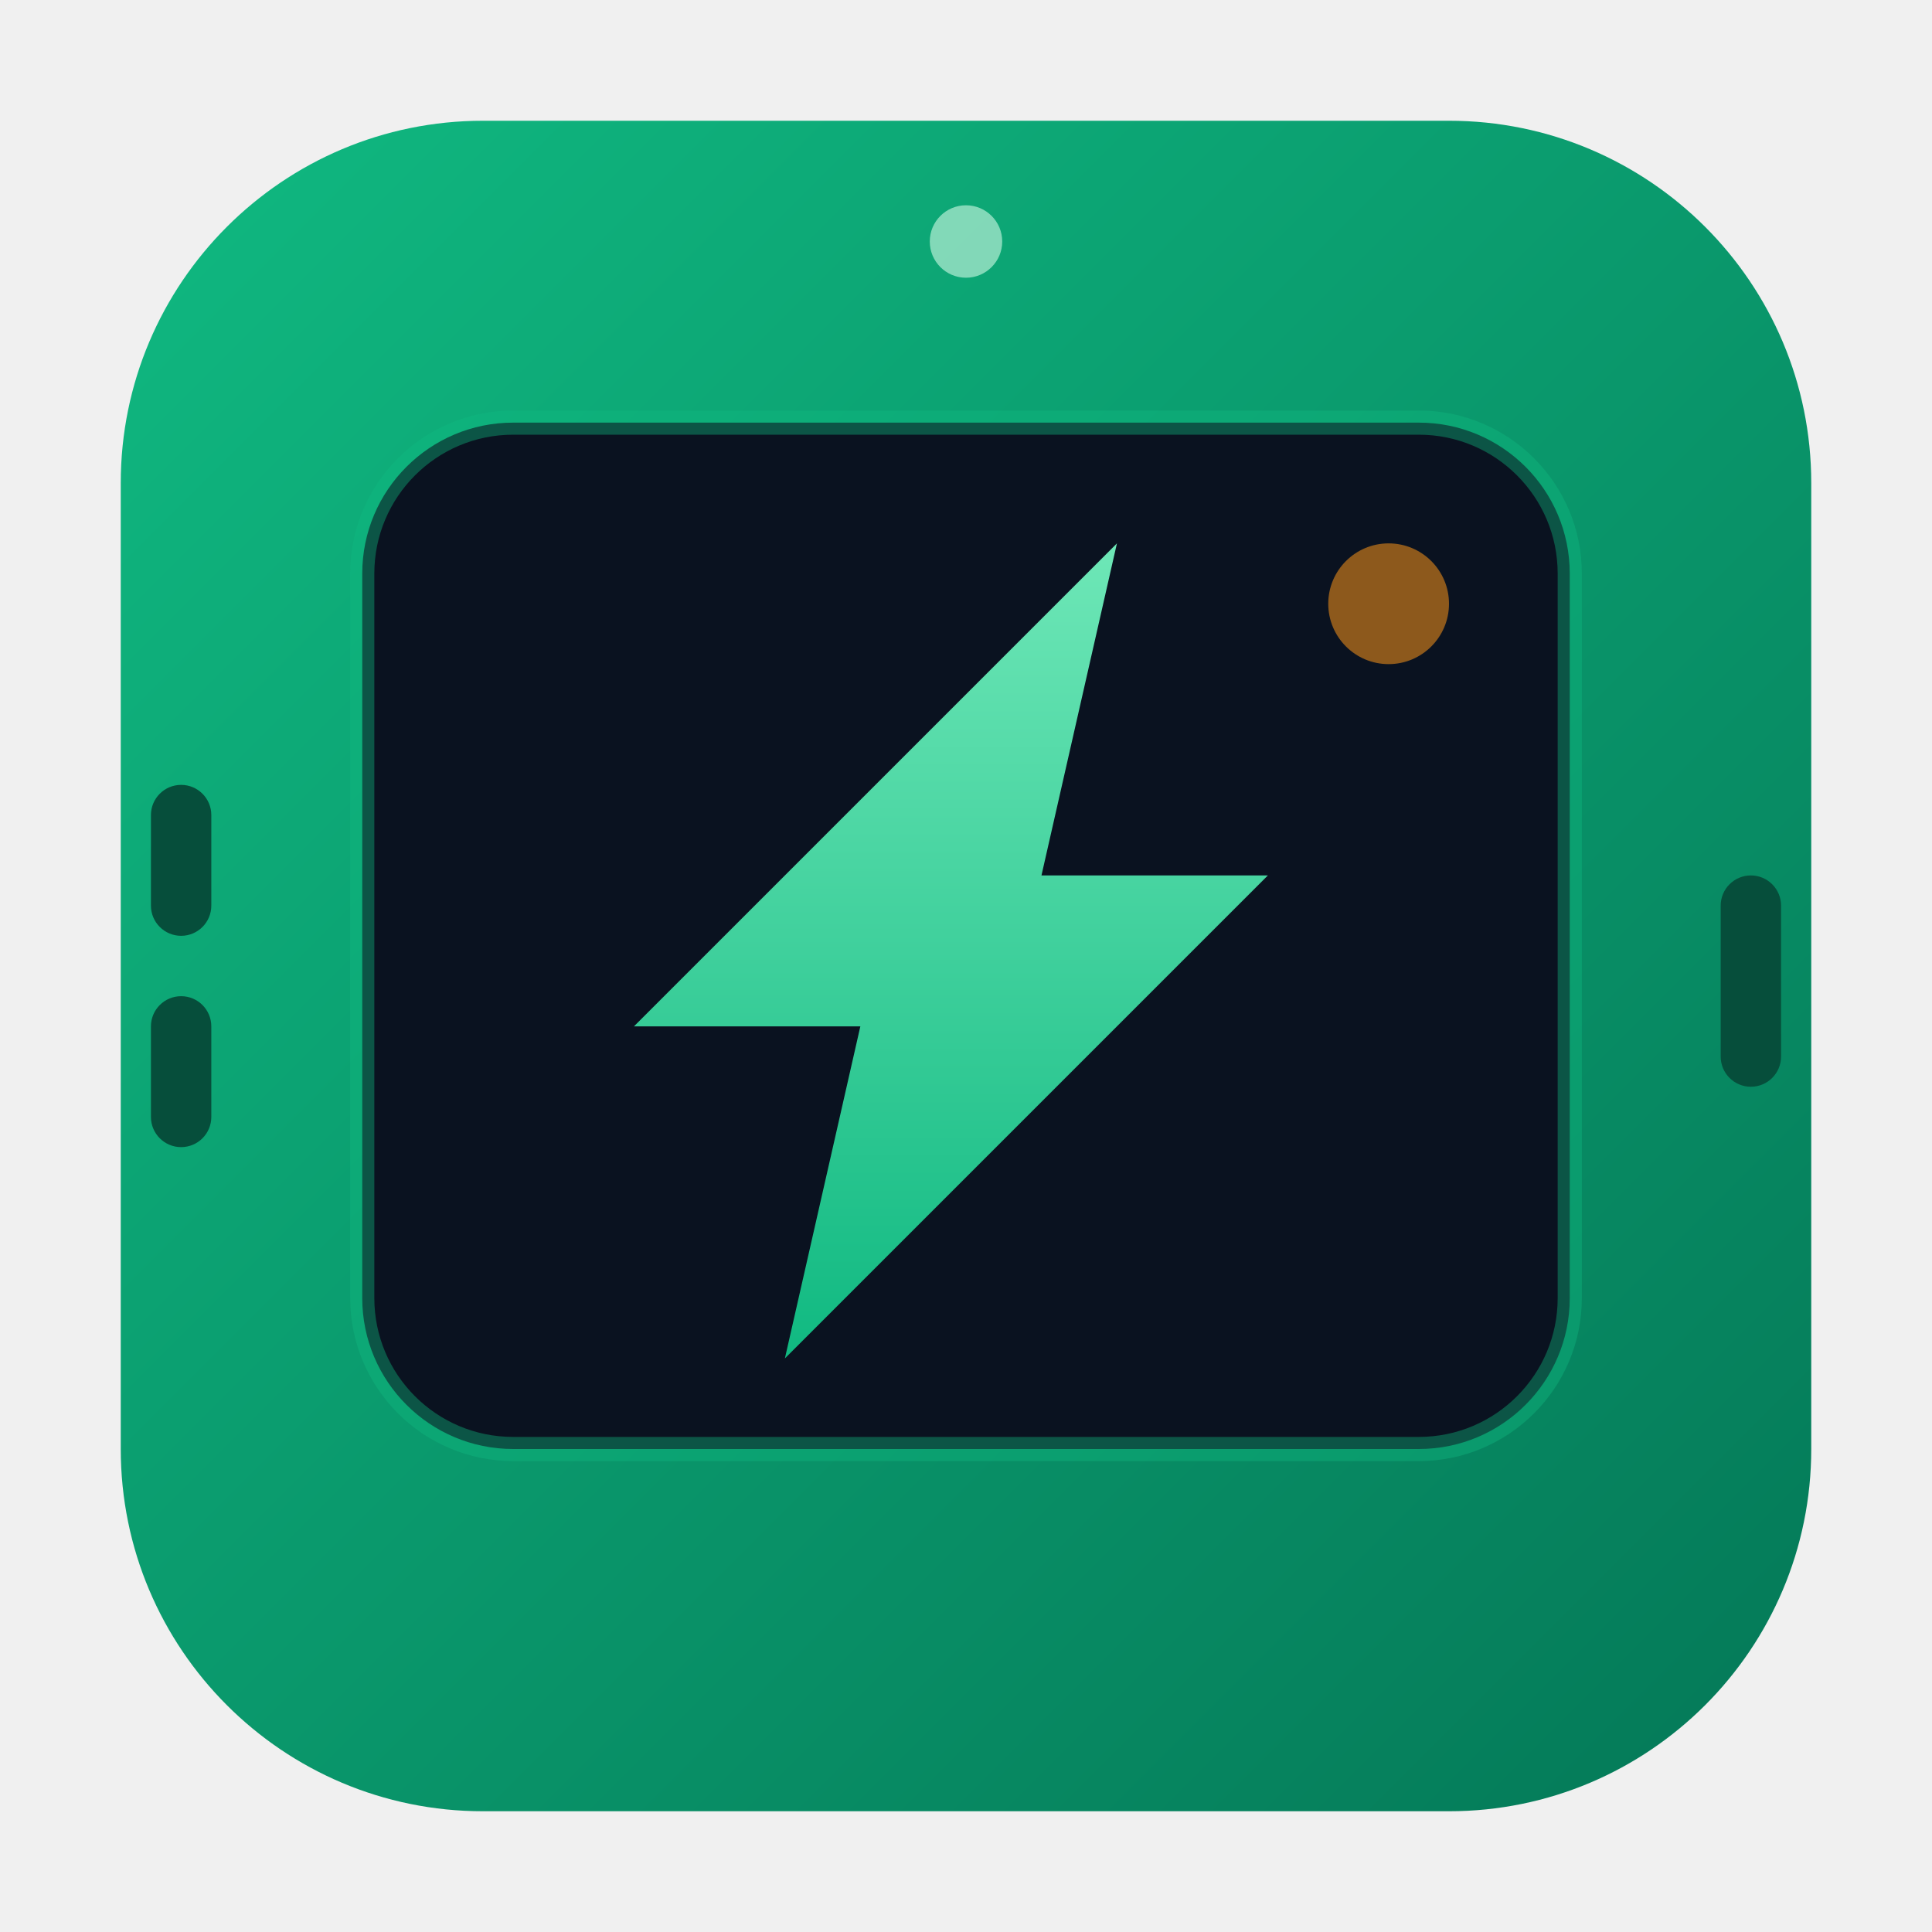
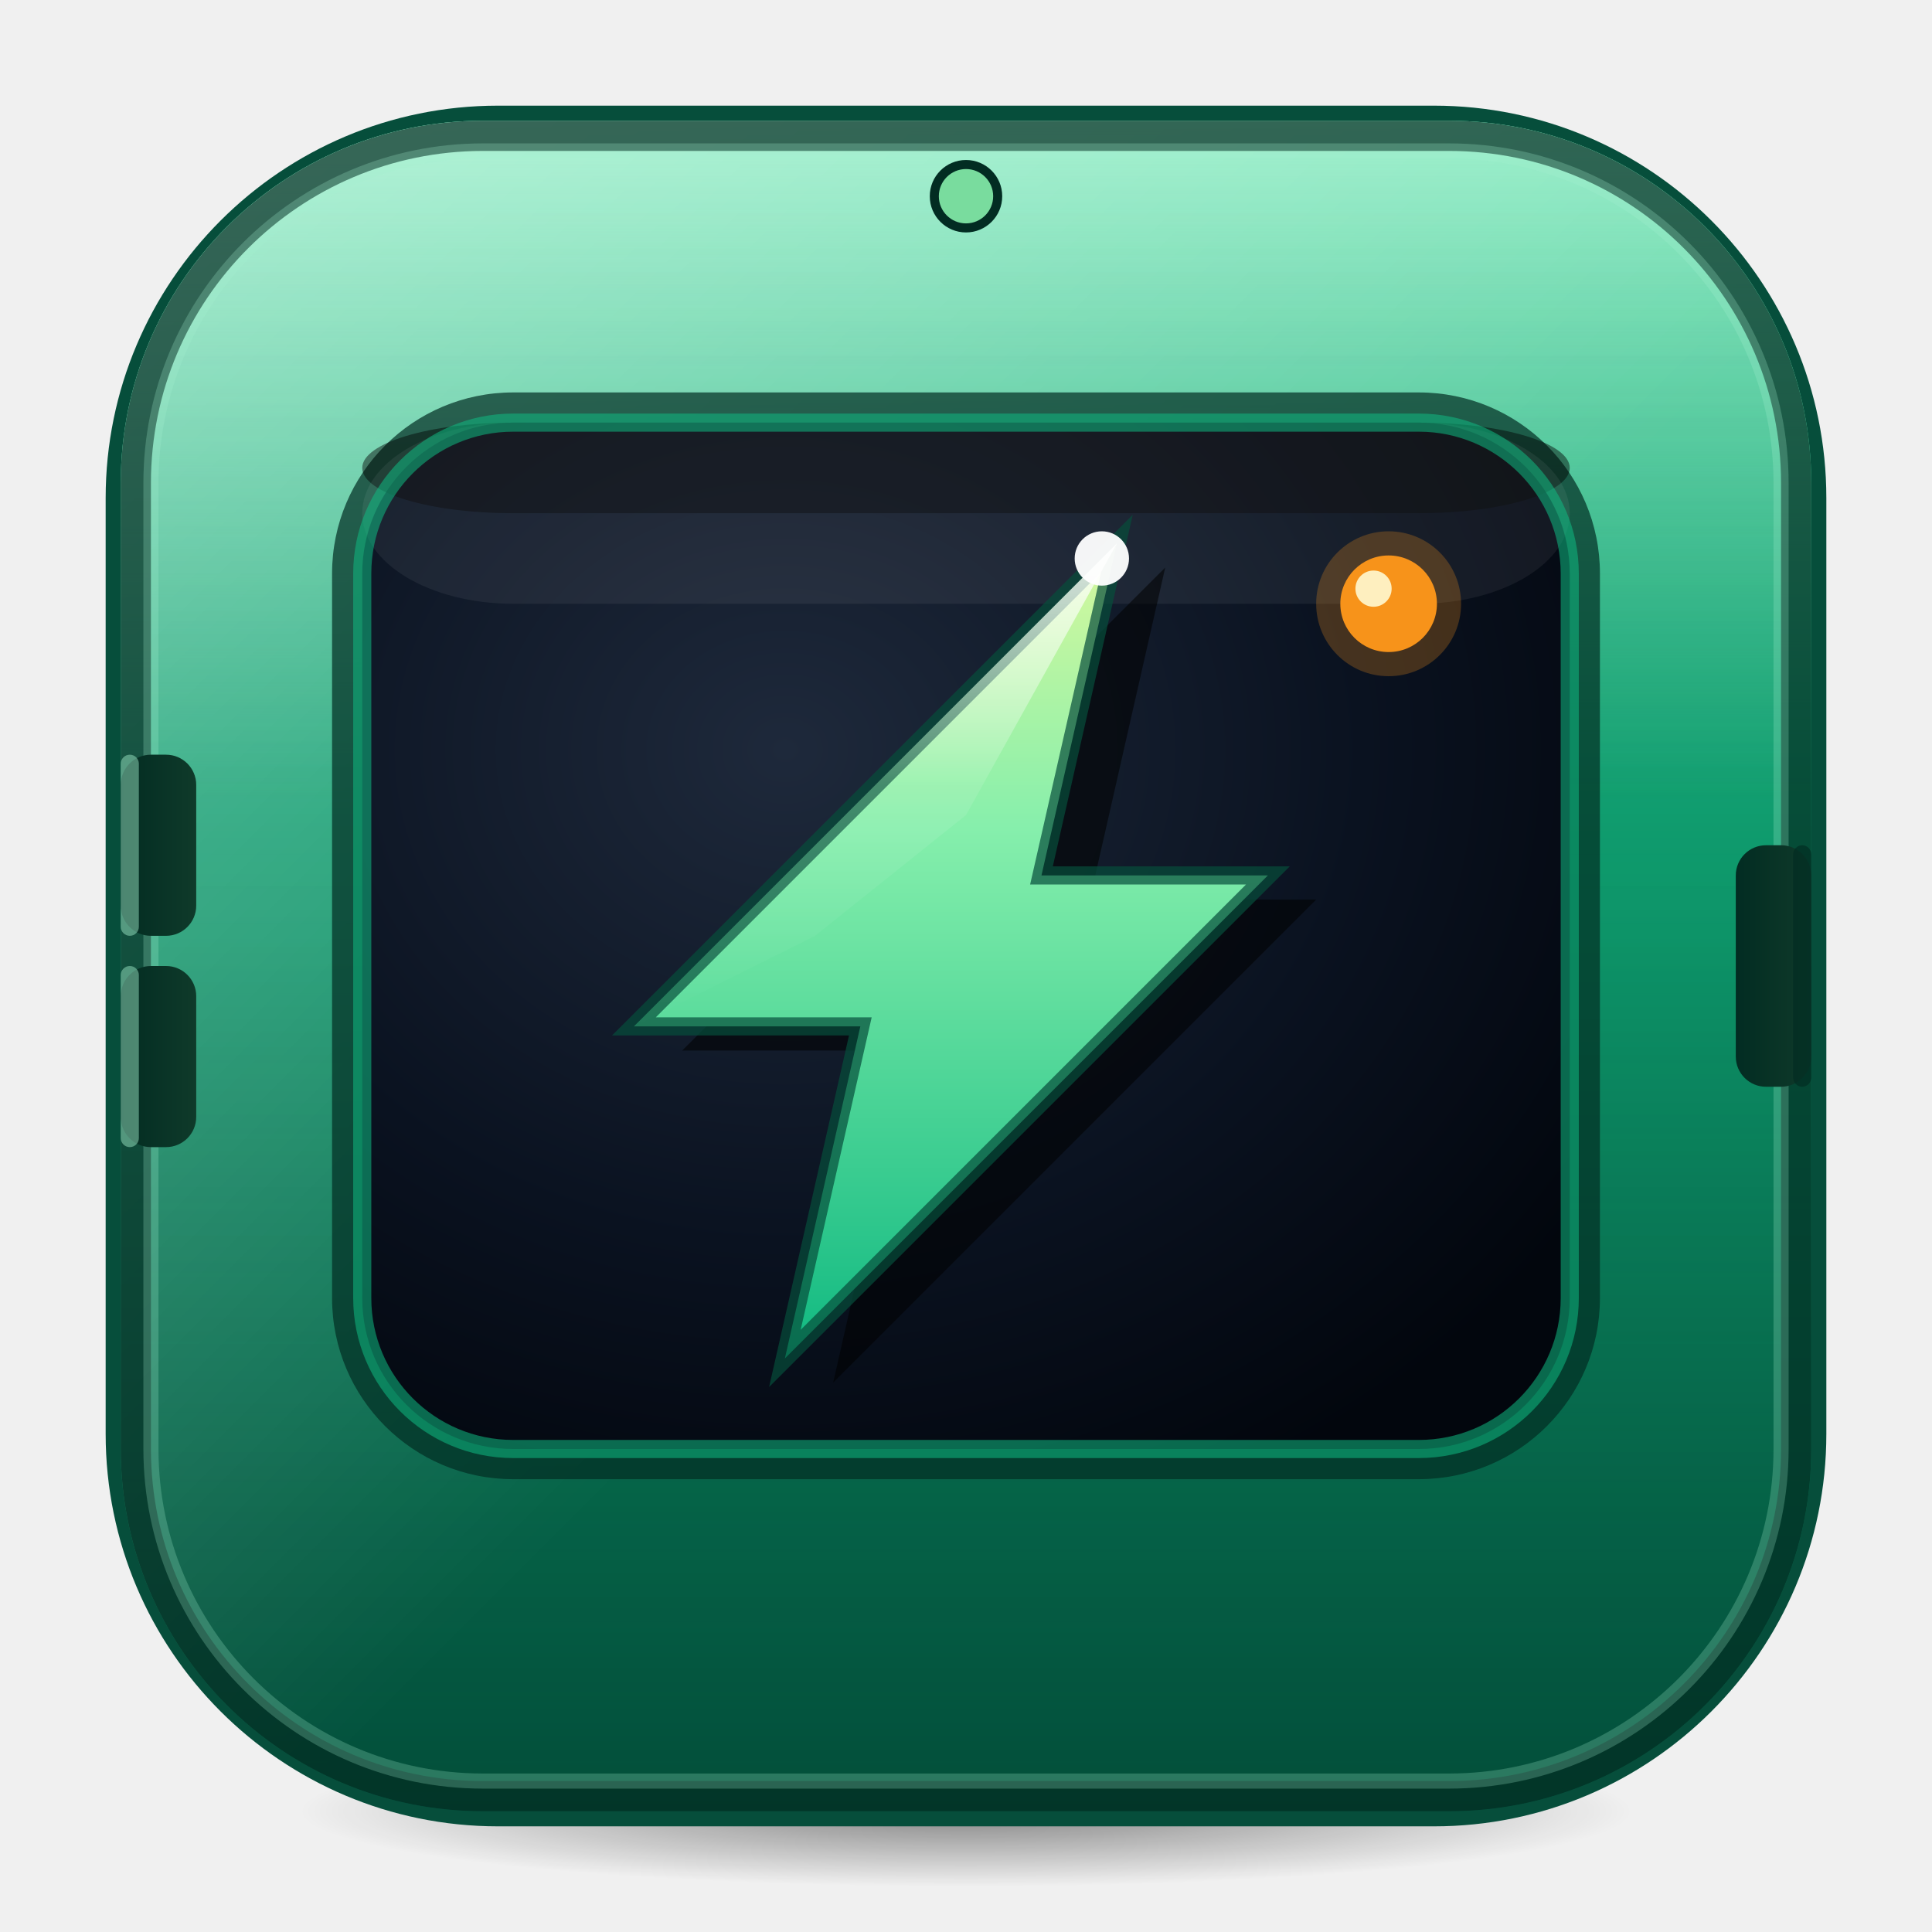
<svg xmlns="http://www.w3.org/2000/svg" viewBox="0 0 64 64">
  <defs>
-     <linearGradient id="c" x1="0" y1="0" x2="1" y2="1">
-       <stop offset="0%" stop-color="#10b981" />
+     <linearGradient id="body" x1="0" y1="0" x2="0" y2="1">
+       <stop offset="0%" stop-color="#34d399" />
+       <stop offset="48%" stop-color="#10b981" />
      <stop offset="100%" stop-color="#047857" />
    </linearGradient>
-     <linearGradient id="b" x1="0" y1="0" x2="0" y2="1">
-       <stop offset="0%" stop-color="#6ee7b7" />
+     <linearGradient id="bevel" x1="0" y1="0" x2="0" y2="1">
+       <stop offset="0%" stop-color="#a7f3d0" stop-opacity="0.95" />
+       <stop offset="40%" stop-color="#a7f3d0" stop-opacity="0.0" />
+     </linearGradient>
+     <linearGradient id="shade" x1="0" y1="0" x2="0" y2="1">
+       <stop offset="0%" stop-color="#022c22" stop-opacity="0" />
+       <stop offset="100%" stop-color="#022c22" stop-opacity="0.55" />
+     </linearGradient>
+     <linearGradient id="sheen" x1="0" y1="0" x2="1" y2="1">
+       <stop offset="0%" stop-color="#ffffff" stop-opacity="0.32" />
+       <stop offset="55%" stop-color="#ffffff" stop-opacity="0" />
+     </linearGradient>
+     <radialGradient id="screen" cx="35%" cy="32%" r="80%">
+       <stop offset="0%" stop-color="#1e293b" />
+       <stop offset="60%" stop-color="#0a1220" />
+       <stop offset="100%" stop-color="#02060d" />
+     </radialGradient>
+     <linearGradient id="bolt" x1="0" y1="0" x2="0" y2="1">
+       <stop offset="0%" stop-color="#d9f99d" />
+       <stop offset="35%" stop-color="#86efac" />
      <stop offset="100%" stop-color="#10b981" />
    </linearGradient>
+     <linearGradient id="boltGlint" x1="0" y1="0" x2="0" y2="1">
+       <stop offset="0%" stop-color="#ffffff" stop-opacity="0.85" />
+       <stop offset="50%" stop-color="#ffffff" stop-opacity="0.1" />
+       <stop offset="100%" stop-color="#ffffff" stop-opacity="0" />
+     </linearGradient>
+     <linearGradient id="btn" x1="0" y1="0" x2="1" y2="0">
+       <stop offset="0%" stop-color="#022c22" />
+       <stop offset="100%" stop-color="#0f3a2a" />
+     </linearGradient>
+     <radialGradient id="floorShadow" cx="50%" cy="50%" r="50%">
+       <stop offset="0%" stop-color="#000000" stop-opacity="0.45" />
+       <stop offset="100%" stop-color="#000000" stop-opacity="0" />
+     </radialGradient>
  </defs>
-   <rect x="4" y="4" width="56" height="56" rx="12" fill="url(#c)" />
-   <rect x="12" y="14" width="40" height="34" rx="5" fill="#0a1220" />
-   <rect x="12" y="14" width="40" height="34" rx="5" fill="none" stroke="#10b981" stroke-opacity="0.4" stroke-width="0.8" />
-   <circle cx="32" cy="8" r="1.2" fill="#d1fae5" opacity="0.6" />
-   <rect x="5" y="26" width="2" height="5" rx="1" fill="#064e3b" />
-   <rect x="5" y="33" width="2" height="5" rx="1" fill="#064e3b" />
-   <rect x="57" y="29" width="2" height="7" rx="1" fill="#064e3b" />
-   <circle cx="46" cy="20" r="2" fill="#f7931a" opacity="0.55" />
-   <path d="M 37 18 L 21 34 L 28.5 34 L 26 45 L 42 29 L 34.5 29 L 37 18 Z" fill="url(#b)" />
+   <ellipse cx="32" cy="60" rx="22" ry="2.5" fill="url(#floorShadow)" />
+   <rect x="3.5" y="3.5" width="57" height="57" rx="13" fill="#064e3b" />
+   <rect x="4" y="4" width="56" height="56" rx="12" fill="url(#body)" />
+   <rect x="4" y="4" width="56" height="56" rx="12" fill="url(#bevel)" opacity="0.9" />
+   <rect x="4" y="4" width="56" height="56" rx="12" fill="url(#shade)" />
+   <rect x="4" y="4" width="56" height="56" rx="12" fill="url(#sheen)" />
+   <rect x="4.5" y="4.5" width="55" height="55" rx="11.5" fill="none" stroke="#022c22" stroke-opacity="0.7" stroke-width="1" />
+   <rect x="5" y="5" width="54" height="54" rx="11" fill="none" stroke="#a7f3d0" stroke-opacity="0.25" stroke-width="0.5" />
+   <circle cx="32" cy="6.5" r="1.2" fill="#022c22" />
+   <circle cx="32" cy="6.5" r="0.9" fill="#86efac" opacity="0.9" />
+   <rect x="4" y="25" width="2.5" height="6" rx="1" fill="url(#btn)" />
+   <rect x="4" y="25" width="0.6" height="6" rx="0.3" fill="#a7f3d0" opacity="0.45" />
+   <rect x="4" y="32" width="2.5" height="6" rx="1" fill="url(#btn)" />
+   <rect x="4" y="32" width="0.6" height="6" rx="0.3" fill="#a7f3d0" opacity="0.45" />
+   <rect x="57.5" y="28" width="2.5" height="8" rx="1" fill="url(#btn)" />
+   <rect x="59.4" y="28" width="0.6" height="8" rx="0.3" fill="#022c22" opacity="0.7" />
+   <rect x="11" y="13" width="42" height="36" rx="6" fill="#022c22" opacity="0.7" />
+   <rect x="12" y="14" width="40" height="34" rx="5" fill="url(#screen)" />
+   <rect x="12" y="14" width="40" height="3" rx="5" fill="#000000" opacity="0.45" />
+   <rect x="12" y="14" width="40" height="6" rx="5" fill="#ffffff" opacity="0.06" />
+   <rect x="12" y="14" width="40" height="34" rx="5" fill="none" stroke="#10b981" stroke-opacity="0.55" stroke-width="0.6" />
+   <circle cx="46" cy="20" r="2.4" fill="#f7931a" opacity="0.25" />
+   <circle cx="46" cy="20" r="1.6" fill="#f7931a" />
+   <circle cx="45.5" cy="19.5" r="0.6" fill="#fef3c7" opacity="0.95" />
+   <path d="M 38 18 L 22 34 L 29.5 34 L 27 45 L 43 29 L 35.5 29 L 38 18 Z" fill="#000000" opacity="0.55" transform="translate(0.6, 0.8)" />
+   <path d="M 37 18 L 21 34 L 28.5 34 L 26 45 L 42 29 L 34.5 29 L 37 18 Z" fill="url(#bolt)" />
+   <path d="M 37 18 L 21 34 L 28.5 34 L 26 45 L 42 29 L 34.5 29 L 37 18 Z" fill="none" stroke="#064e3b" stroke-opacity="0.7" stroke-width="0.6" />
+   <path d="M 37 18 L 32 27 L 27 31 L 21 34 Z" fill="url(#boltGlint)" />
+   <circle cx="36.5" cy="18.5" r="0.9" fill="#ffffff" opacity="0.95" />
</svg>
